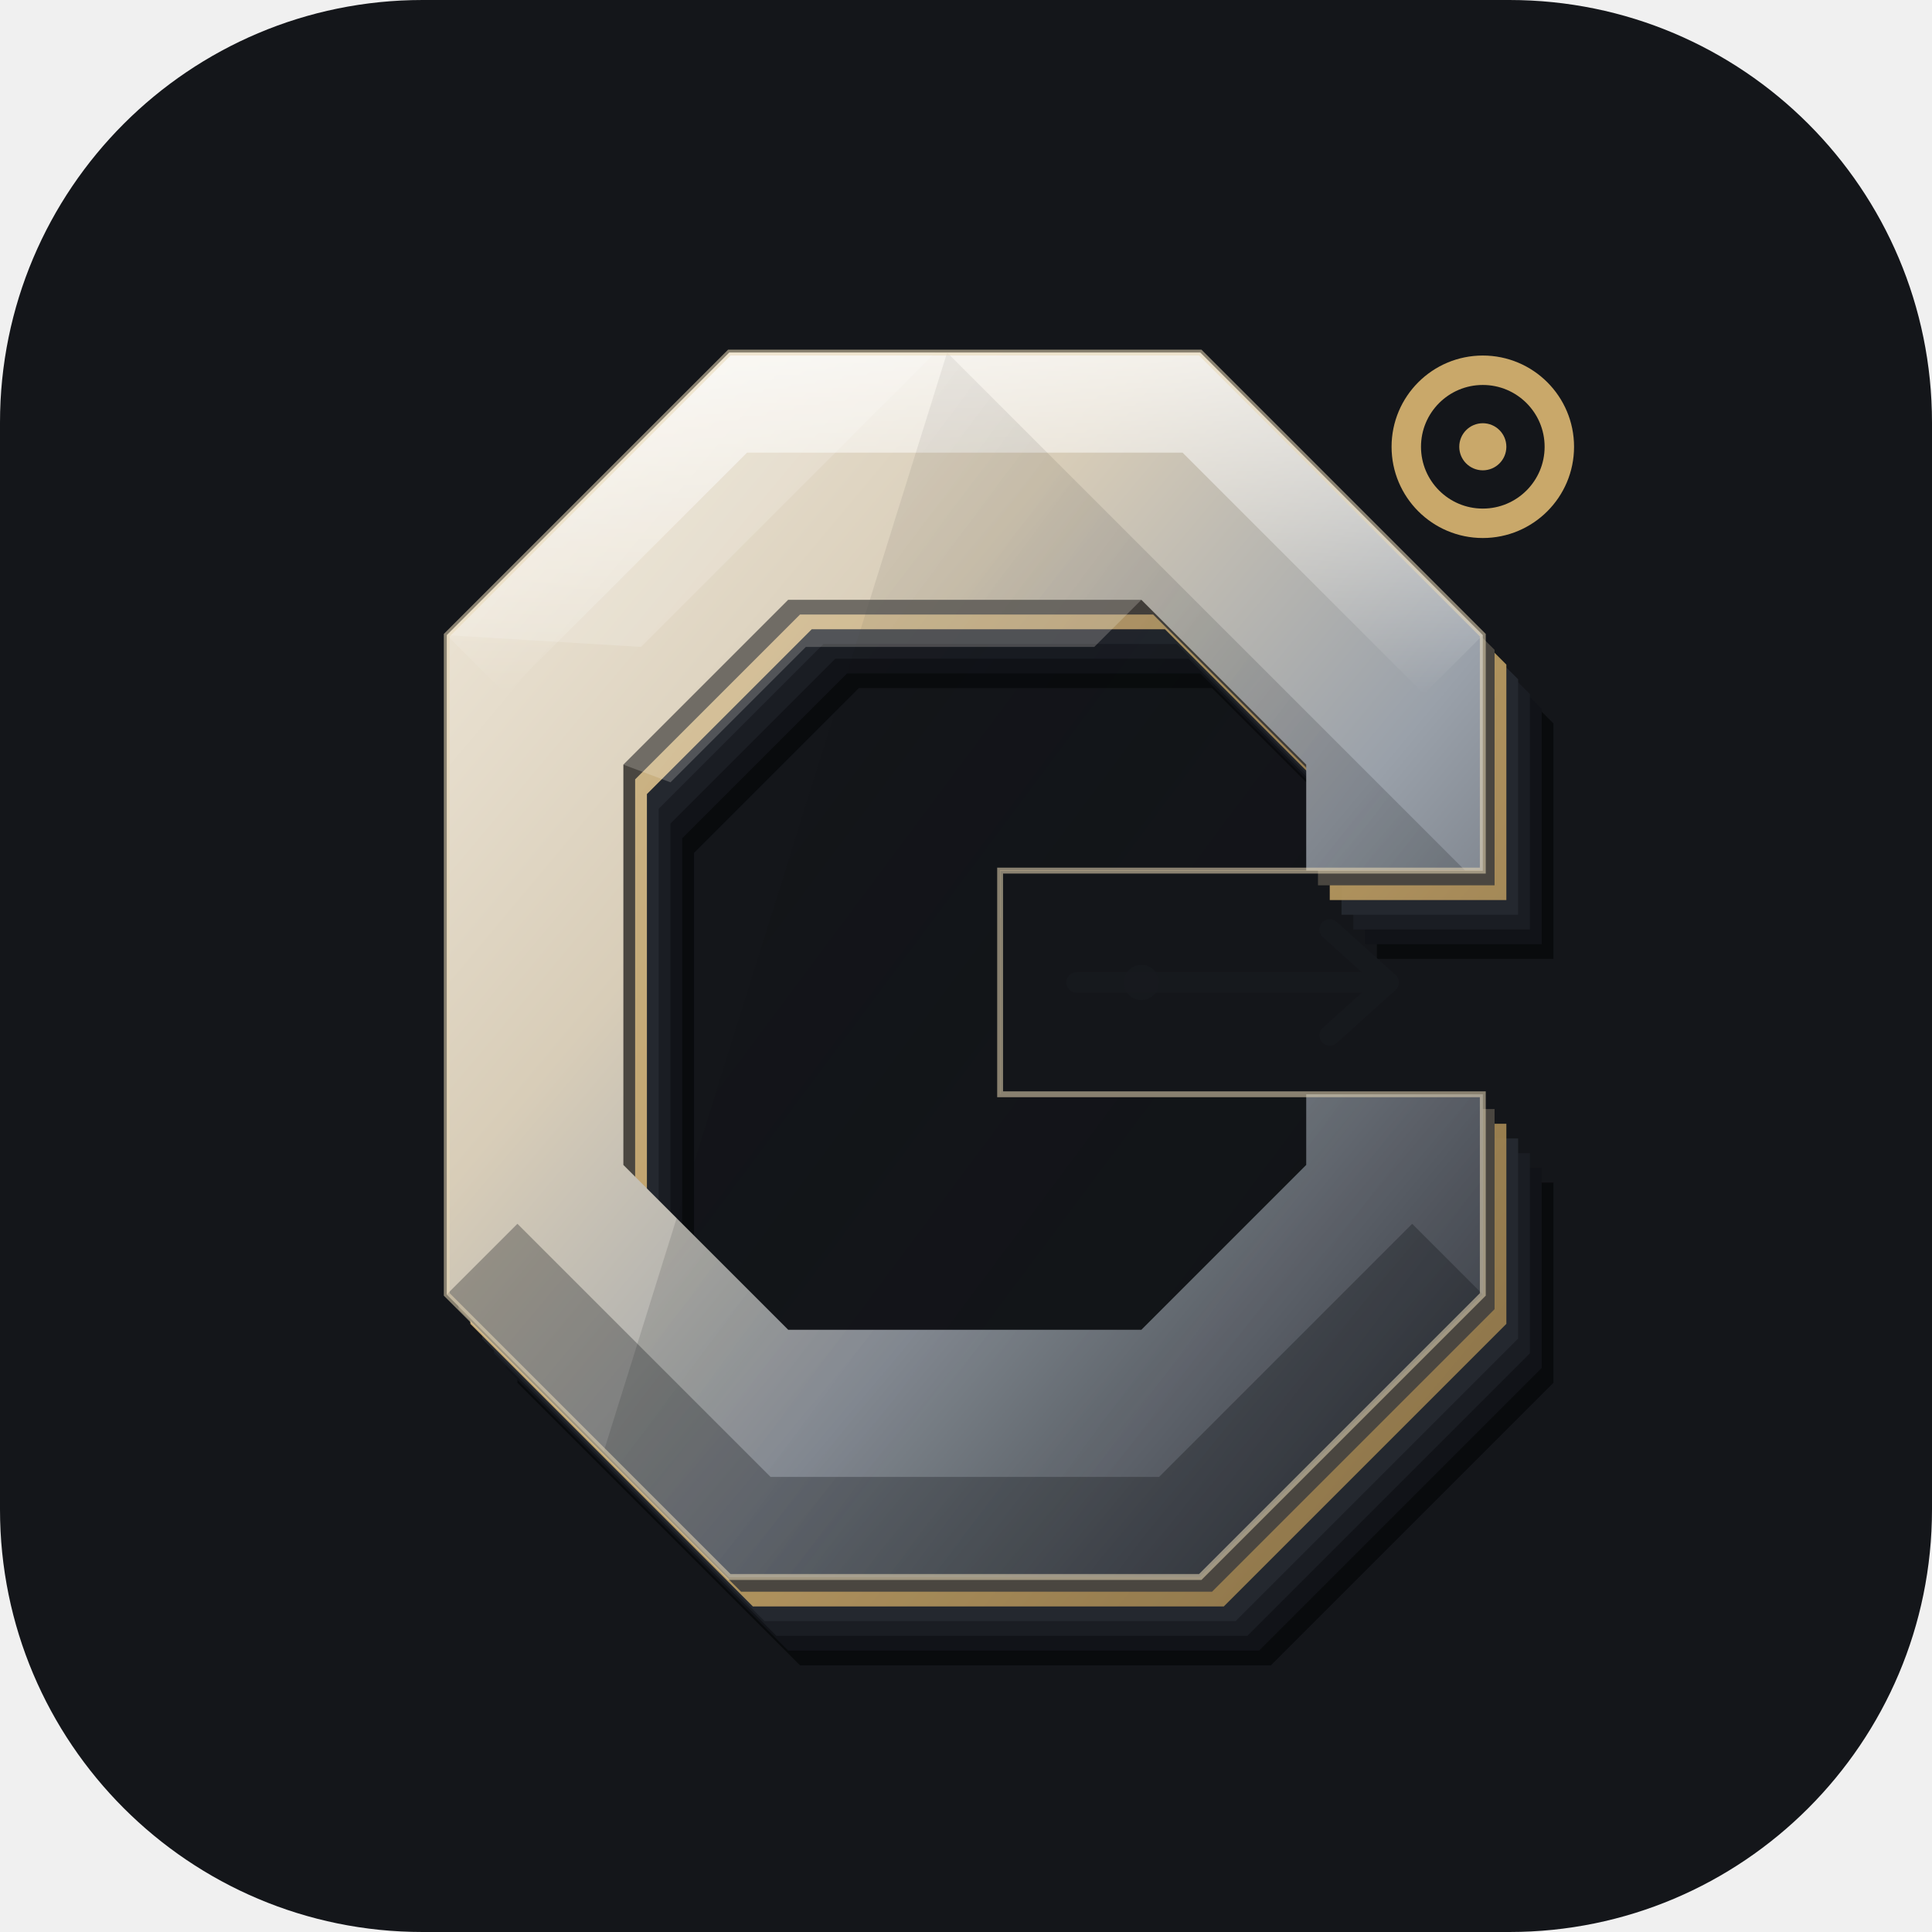
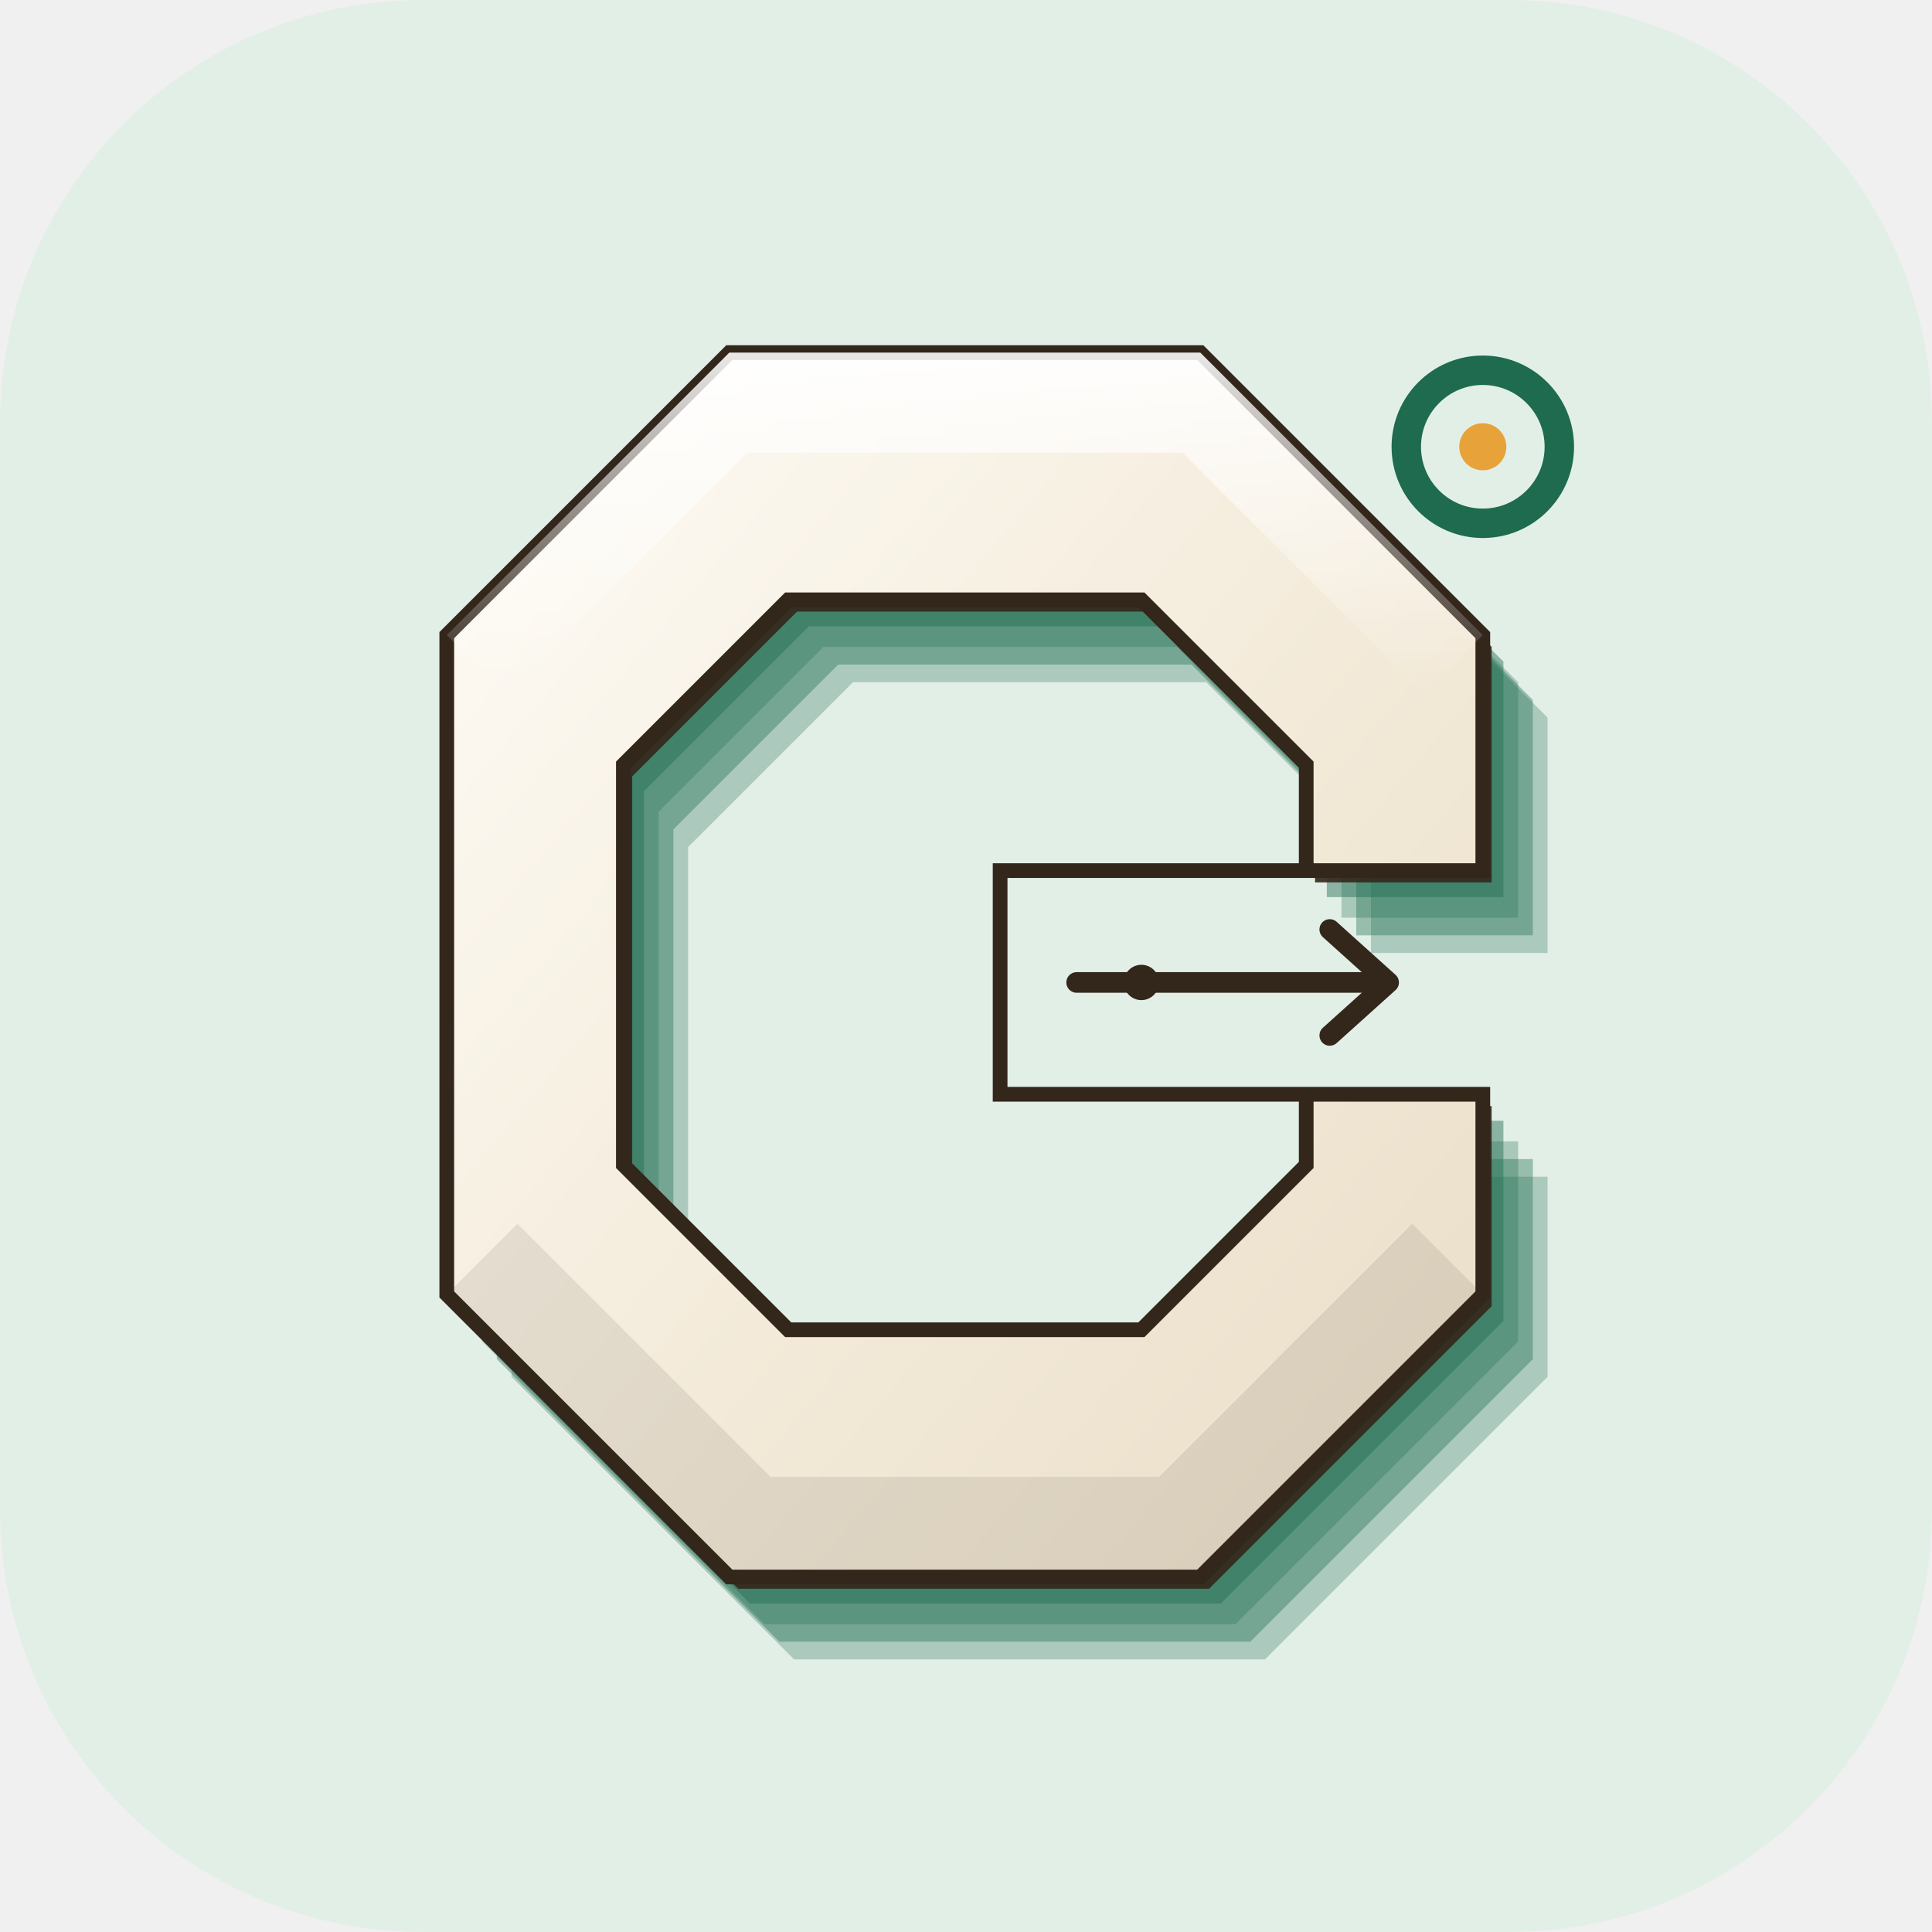
<svg xmlns="http://www.w3.org/2000/svg" viewBox="0 0 512 512" role="img" aria-label="GOWAYY app icon">
-   <rect width="512" height="512" rx="112" fill="#14161A" />
+   <rect width="512" height="512" rx="112" fill="#E2EFE7" />
  <g transform="translate(56 56) scale(0.78)">
    <defs>
      <linearGradient id="face" x1="0" y1="0" x2="1" y2="1">
-         <stop offset="0" stop-color="#F3ECDF" />
-         <stop offset="0.34" stop-color="#D8CDB8" />
-         <stop offset="0.62" stop-color="#9AA1AA" />
-         <stop offset="1" stop-color="#3B4049" />
-       </linearGradient>
-       <linearGradient id="metal" x1="0" y1="0" x2="1" y2="1">
-         <stop offset="0" stop-color="#E7D3A9" />
-         <stop offset="0.5" stop-color="#C9A86A" />
-         <stop offset="1" stop-color="#8B7245" />
+         <stop offset="0" stop-color="#FFFDF8" />
+         <stop offset="0.55" stop-color="#F3EAD9" />
+         <stop offset="1" stop-color="#E9DDC7" />
      </linearGradient>
      <linearGradient id="bevel" x1="0" y1="0" x2="0" y2="1">
-         <stop offset="0" stop-color="#FFFFFF" stop-opacity="0.72" />
+         <stop offset="0" stop-color="#FFFFFF" stop-opacity="0.9" />
        <stop offset="1" stop-color="#FFFFFF" stop-opacity="0" />
-       </linearGradient>
-       <linearGradient id="shade" x1="0" y1="0" x2="1" y2="1">
-         <stop offset="0" stop-color="#0B0D10" stop-opacity="0" />
-         <stop offset="1" stop-color="#0B0D10" stop-opacity="0.8" />
      </linearGradient>
      <clipPath id="gclip">
        <path fill-rule="evenodd" d="M176 48 H336 L432 144 V224 H268 V300 H432 V368 L336 464 H176 L80 368 V144 Z M196 132 H316 L372 188 V224 H268 V300 H372 V324 L316 380 H196 L140 324 V188 Z" />
      </clipPath>
    </defs>
    <g>
-       <path fill="#080A0C" fill-rule="evenodd" transform="translate(24 30)" opacity="0.92" d="M176 48 H336 L432 144 V224 H268 V300 H432 V368 L336 464 H176 L80 368 V144 Z M196 132 H316 L372 188 V224 H268 V300 H372 V324 L316 380 H196 L140 324 V188 Z" />
-       <path fill="#111318" fill-rule="evenodd" transform="translate(20 25)" d="M176 48 H336 L432 144 V224 H268 V300 H432 V368 L336 464 H176 L80 368 V144 Z M196 132 H316 L372 188 V224 H268 V300 H372 V324 L316 380 H196 L140 324 V188 Z" />
-       <path fill="#1A1D23" fill-rule="evenodd" transform="translate(16 20)" d="M176 48 H336 L432 144 V224 H268 V300 H432 V368 L336 464 H176 L80 368 V144 Z M196 132 H316 L372 188 V224 H268 V300 H372 V324 L316 380 H196 L140 324 V188 Z" />
-       <path fill="#24282F" fill-rule="evenodd" transform="translate(12 15)" d="M176 48 H336 L432 144 V224 H268 V300 H432 V368 L336 464 H176 L80 368 V144 Z M196 132 H316 L372 188 V224 H268 V300 H372 V324 L316 380 H196 L140 324 V188 Z" />
-       <path fill="url(#metal)" fill-rule="evenodd" transform="translate(8 10)" opacity="0.92" d="M176 48 H336 L432 144 V224 H268 V300 H432 V368 L336 464 H176 L80 368 V144 Z M196 132 H316 L372 188 V224 H268 V300 H372 V324 L316 380 H196 L140 324 V188 Z" />
-       <path fill="#4A4640" fill-rule="evenodd" transform="translate(4 5)" d="M176 48 H336 L432 144 V224 H268 V300 H432 V368 L336 464 H176 L80 368 V144 Z M196 132 H316 L372 188 V224 H268 V300 H372 V324 L316 380 H196 L140 324 V188 Z" />
+       <path fill="#1E6B4F" fill-rule="evenodd" transform="translate(22 28)" opacity="0.28" d="M176 48 H336 L432 144 V224 H268 V300 H432 V368 L336 464 H176 L80 368 V144 Z M196 132 H316 L372 188 V224 H268 V300 H372 V324 L316 380 H196 L140 324 V188 Z" />
+       <path fill="#1E6B4F" fill-rule="evenodd" transform="translate(17 22)" opacity="0.38" d="M176 48 H336 L432 144 V224 H268 V300 H432 V368 L336 464 H176 L80 368 V144 Z M196 132 H316 L372 188 V224 H268 V300 H372 V324 L316 380 H196 L140 324 V188 Z" />
+       <path fill="#1E6B4F" fill-rule="evenodd" transform="translate(12 16)" opacity="0.30" d="M176 48 H336 L432 144 V224 H268 V300 H432 V368 L336 464 H176 L80 368 V144 Z M196 132 H316 L372 188 V224 H268 V300 H372 V324 L316 380 H196 L140 324 V188 Z" />
+       <path fill="#1E6B4F" fill-rule="evenodd" transform="translate(7 9)" opacity="0.45" d="M176 48 H336 L432 144 V224 H268 V300 H432 V368 L336 464 H176 L80 368 V144 Z M196 132 H316 L372 188 V224 H268 V300 H372 V324 L316 380 H196 L140 324 V188 Z" />
+       <path fill="#33261B" fill-rule="evenodd" transform="translate(3 4)" opacity="0.9" d="M176 48 H336 L432 144 V224 H268 V300 H432 V368 L336 464 H176 L80 368 V144 Z M196 132 H316 L372 188 V224 H268 V300 H372 V324 L316 380 H196 L140 324 V188 Z" />
    </g>
-     <path fill="url(#face)" fill-rule="evenodd" d="M176 48 H336 L432 144 V224 H268 V300 H432 V368 L336 464 H176 L80 368 V144 Z M196 132 H316 L372 188 V224 H268 V300 H372 V324 L316 380 H196 L140 324 V188 Z" />
+     <path fill="url(#face)" fill-rule="evenodd" stroke="#33261B" stroke-width="5" d="M176 48 H336 L432 144 V224 H268 V300 H432 V368 L336 464 H176 L80 368 V144 Z M196 132 H316 L372 188 V224 H268 V300 H372 V324 L316 380 H196 L140 324 V188 Z" />
    <g clip-path="url(#gclip)">
      <path fill="url(#bevel)" d="M80 144 L176 48 L336 48 L432 144 L412 164 L330 82 L182 82 L100 164 Z" />
-       <path fill="#FFFFFF" opacity="0.16" d="M80 144 L176 48 L246 48 L146 148 Z" />
-       <path fill="#0B0D10" opacity="0.30" d="M432 368 L336 464 L176 464 L80 368 L104 344 L190 430 L322 430 L408 344 Z" />
-       <path fill="url(#shade)" d="M250 48 L432 230 L432 368 L336 464 L120 464 Z" opacity="0.36" />
-       <path fill="#F7F2E8" opacity="0.22" d="M140 188 L196 132 L316 132 L300 148 L202 148 L156 194 Z" />
-       <path fill="#C9A86A" opacity="0.85" d="M268 224 H432 V300 H268 Z" />
-       <path fill="#E7D3A9" opacity="0.55" d="M268 224 H432 V240 H268 Z" />
-       <path fill="#6B5636" opacity="0.55" d="M268 288 H432 V300 H268 Z" />
+       <path fill="#33261B" opacity="0.10" d="M432 368 L336 464 L176 464 L80 368 L104 344 L190 430 L322 430 L408 344 Z" />
+       <path fill="#1E6B4F" d="M268 224 H432 V300 H268 Z" />
+       <path fill="#1E6B4F" d="M268 224 H432 V240 H268 Z" />
+       <path fill="#1E6B4F" d="M268 288 H432 V300 H268 Z" />
    </g>
-     <g fill="none" stroke="#17191E" stroke-width="7" stroke-linecap="round" stroke-linejoin="round" opacity="0.78">
+     <g fill="none" stroke="#33261B" stroke-width="7" stroke-linecap="round" stroke-linejoin="round">
      <path d="M294 262 H398" />
      <path d="M380 244 L400 262 L380 280" />
    </g>
-     <circle cx="316" cy="262" r="6" fill="#17191E" opacity="0.7" />
-     <path fill="none" stroke="#E8D8B6" stroke-opacity="0.55" stroke-width="2" fill-rule="evenodd" d="M176 48 H336 L432 144 V224 H268 V300 H432 V368 L336 464 H176 L80 368 V144 Z" />
+     <circle cx="316" cy="262" r="6" fill="#33261B" />
    <g>
-       <circle cx="432" cy="80" r="26" fill="none" stroke="#C9A86A" stroke-width="10" />
-       <circle cx="432" cy="80" r="8" fill="#C9A86A" />
+       <circle cx="432" cy="80" r="26" fill="none" stroke="#1E6B4F" stroke-width="10" />
+       <circle cx="432" cy="80" r="8" fill="#E8A23A" />
    </g>
  </g>
</svg>
